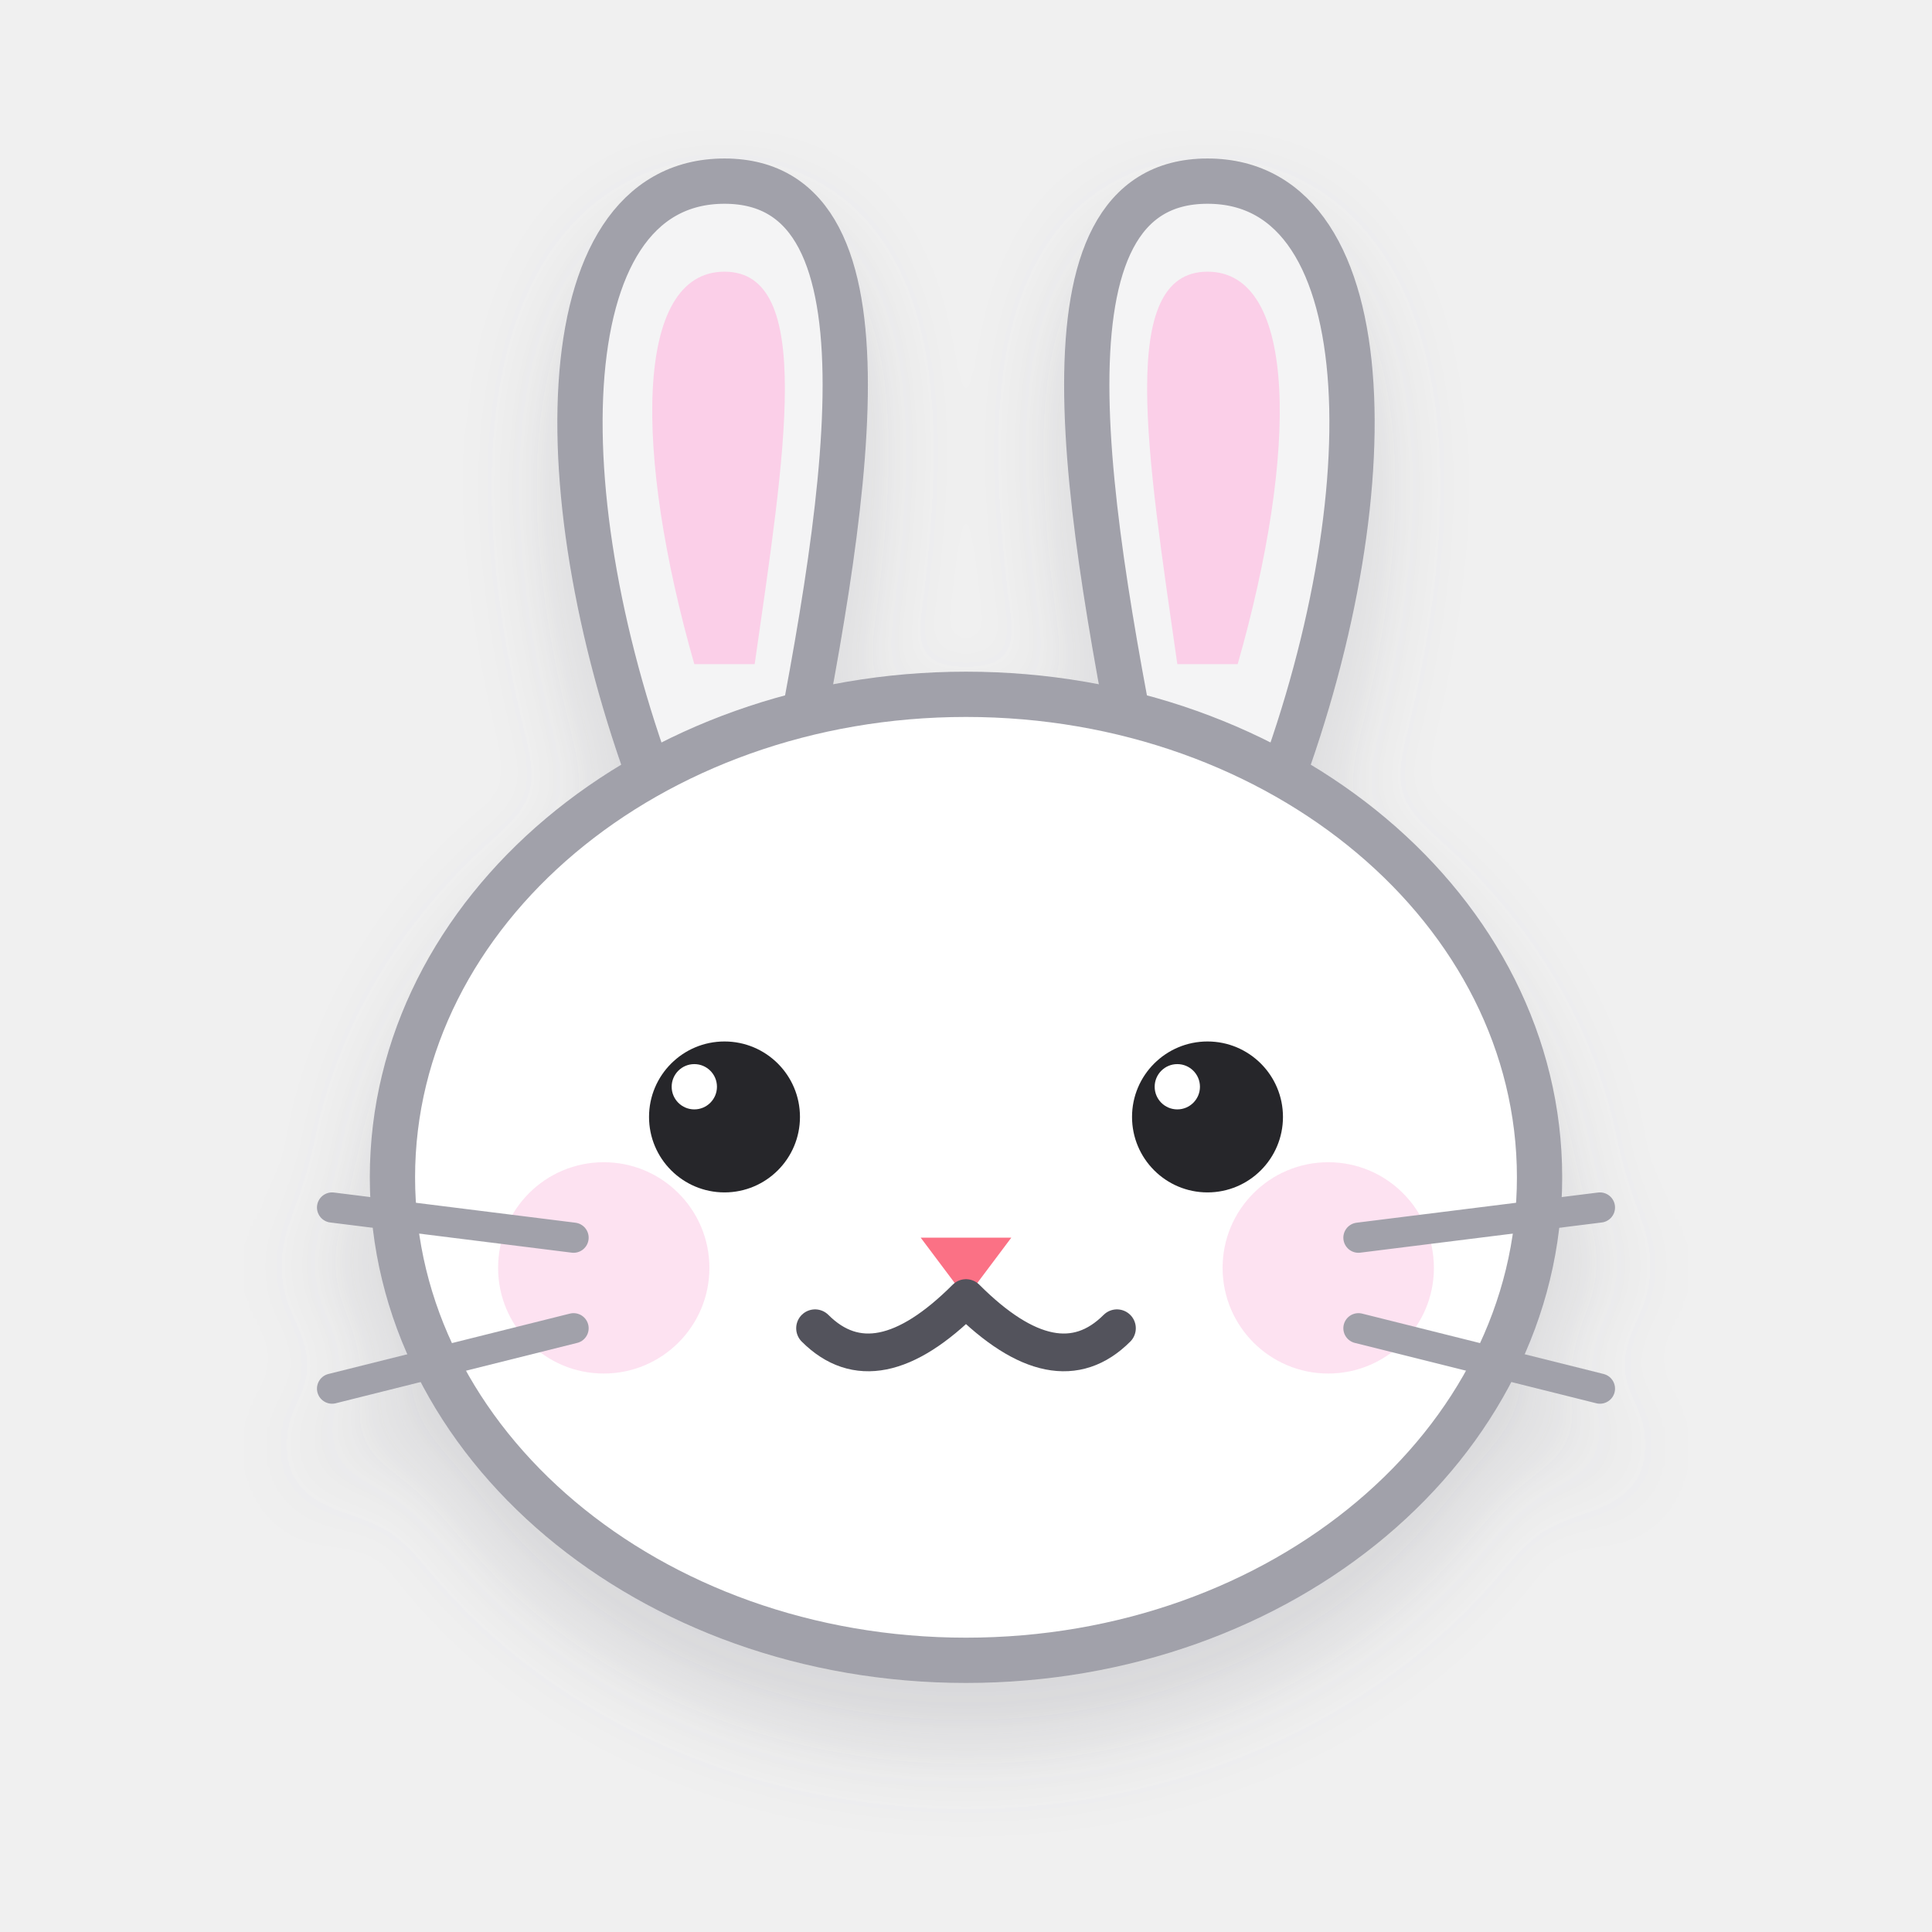
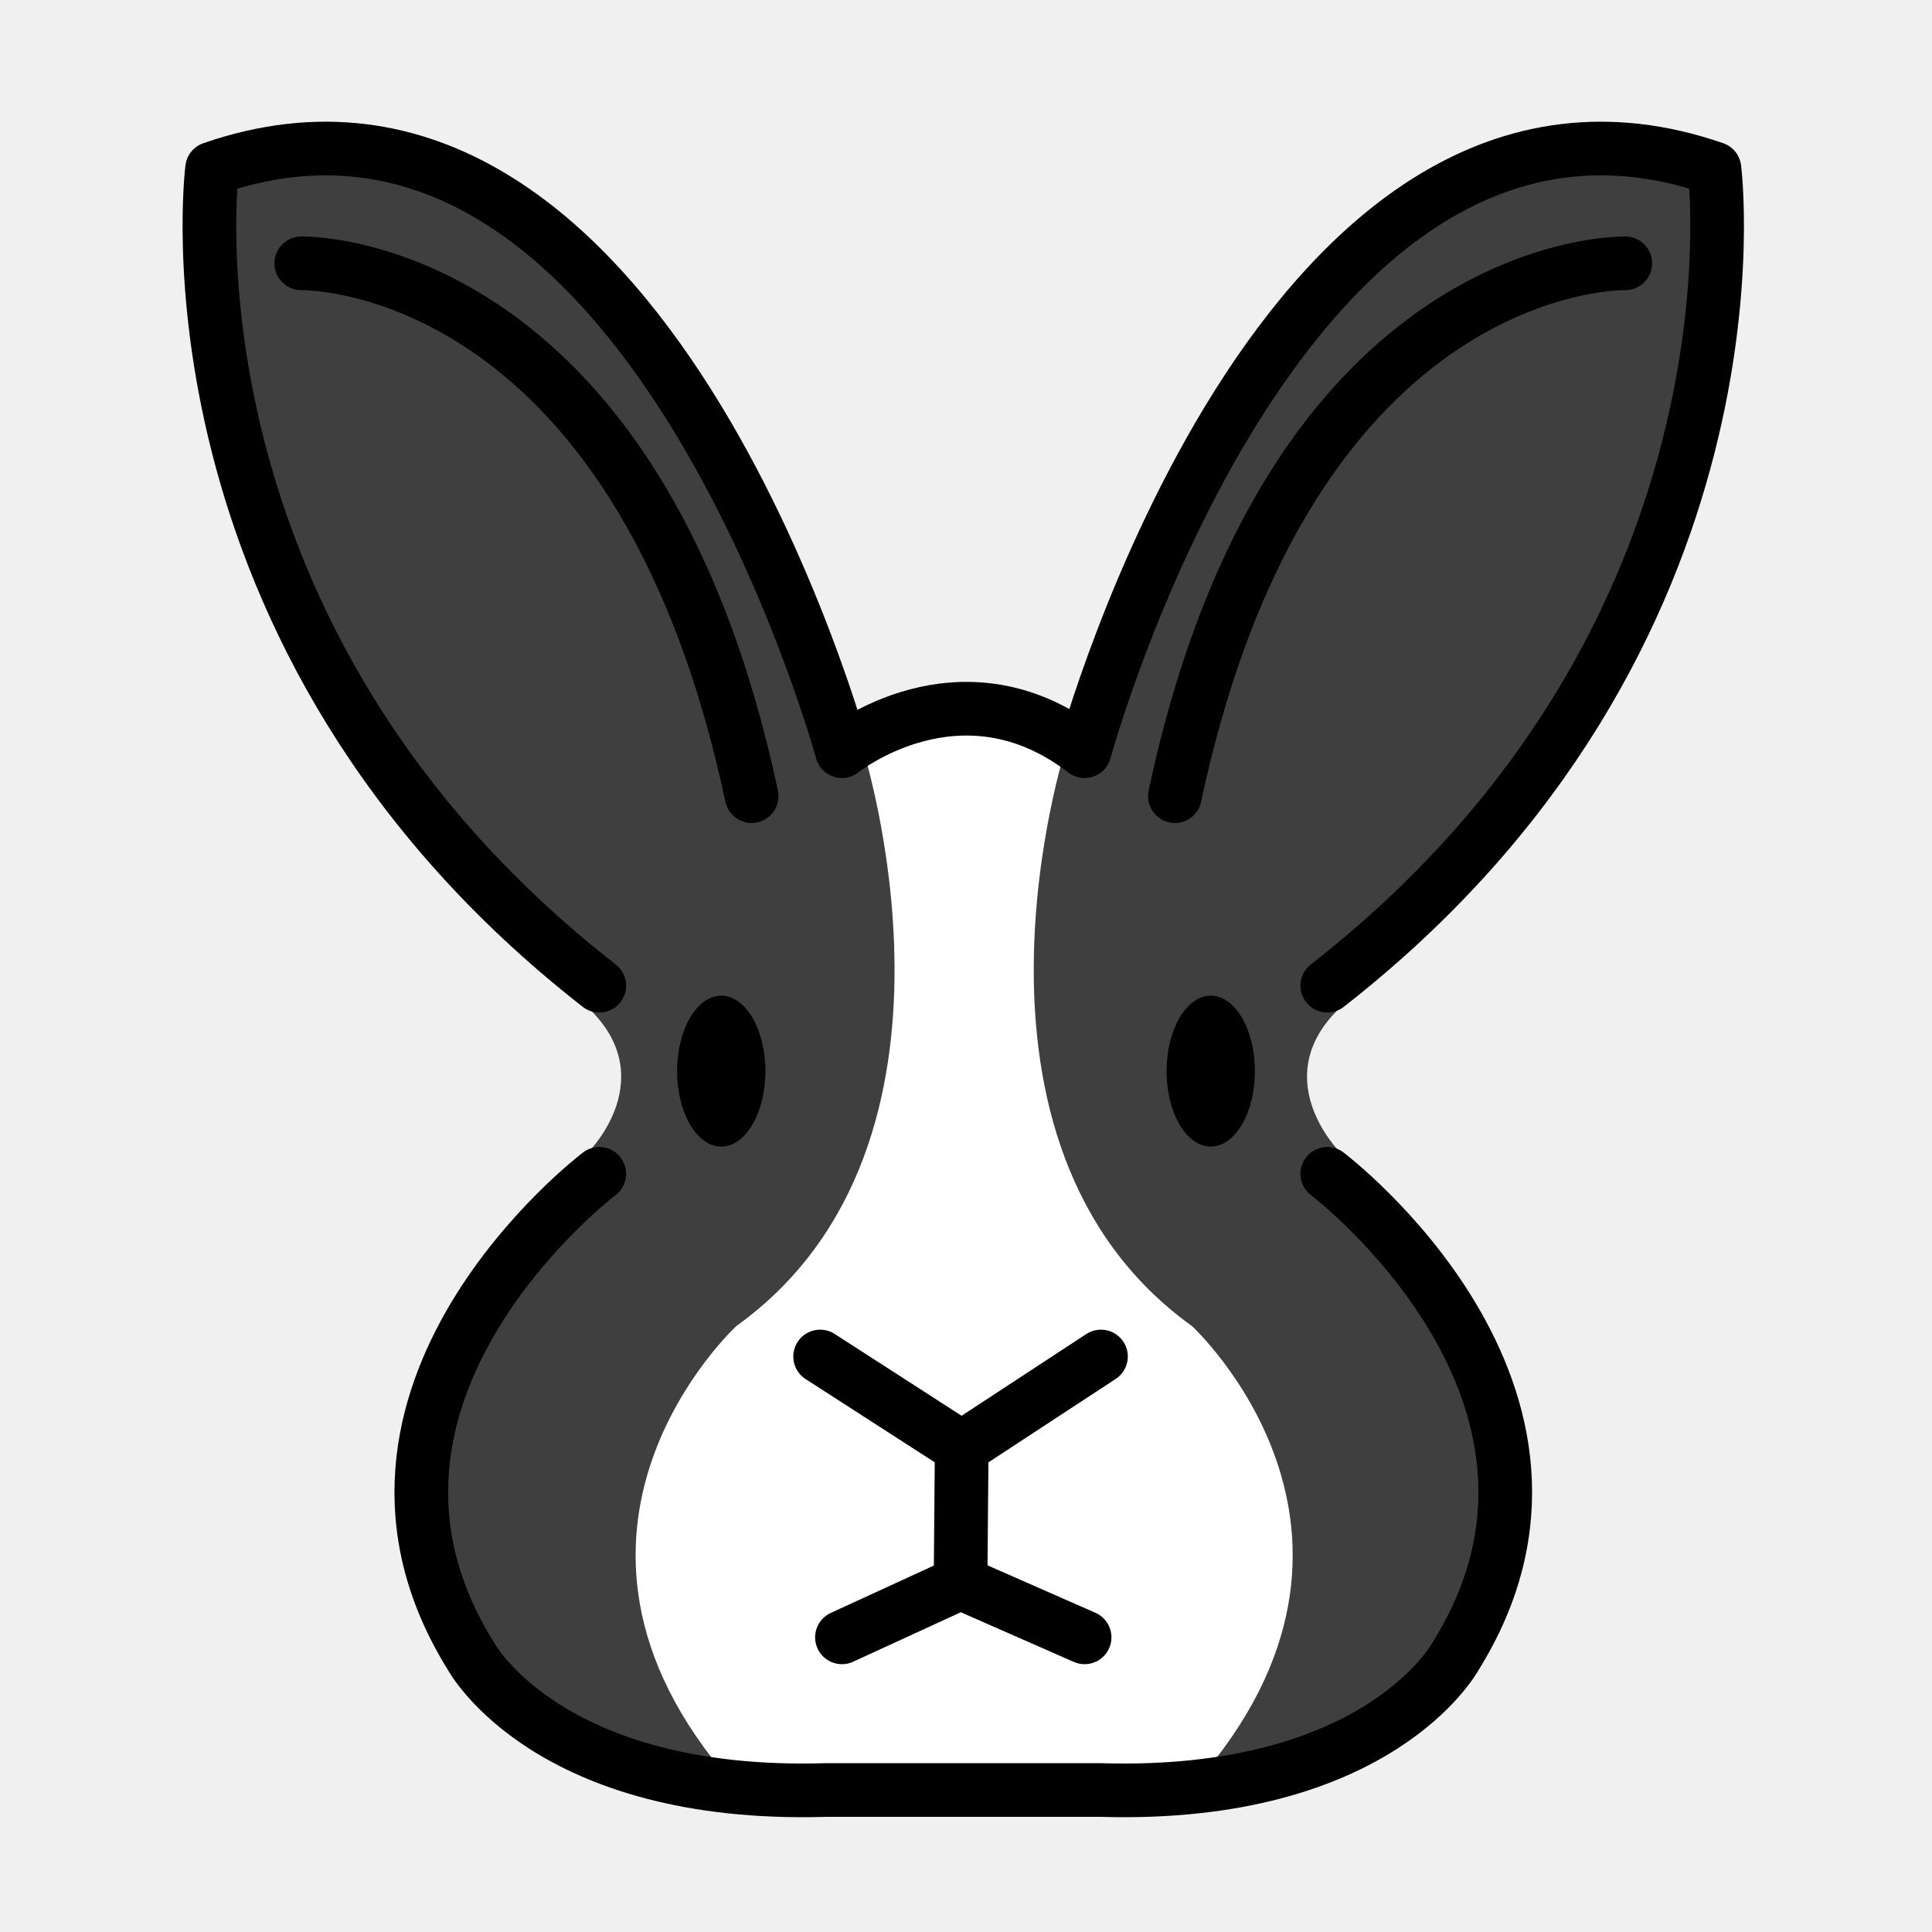
- <svg xmlns="http://www.w3.org/2000/svg" width="128" height="128" viewBox="0 0 128 128">
-   <defs>
-     <filter id="rabShadow" x="-10%" y="-10%" width="130%" height="130%">
-       <feDropShadow dx="0" dy="4" stdDeviation="3" flood-color="#71717A" flood-opacity="0.2" />
-     </filter>
-   </defs>
-   <g filter="url(#rabShadow)">
-     <path d="M44 54 C36 34 36 12 48 12 C60 12 56 34 52 54 Z" fill="#F4F4F5" stroke="#A1A1AA" stroke-width="3" stroke-linejoin="round" />
-     <path d="M84 54 C92 34 92 12 80 12 C68 12 72 34 76 54 Z" fill="#F4F4F5" stroke="#A1A1AA" stroke-width="3" stroke-linejoin="round" />
-     <path d="M46 44 C42 30 42 18 48 18 C54 18 52 30 50 44 Z" fill="#FBCFE8" />
-     <path d="M82 44 C86 30 86 18 80 18 C74 18 76 30 78 44 Z" fill="#FBCFE8" />
-     <ellipse cx="64" cy="78" rx="38" ry="32" fill="#FFFFFF" stroke="#A1A1AA" stroke-width="3" />
-     <circle cx="40" cy="84" r="7" fill="#FBCFE8" opacity="0.6" />
-     <circle cx="88" cy="84" r="7" fill="#FBCFE8" opacity="0.6" />
-     <circle cx="48" cy="74" r="5" fill="#27272A" />
-     <circle cx="80" cy="74" r="5" fill="#27272A" />
-     <circle cx="46" cy="72" r="1.5" fill="#FFF" />
-     <circle cx="78" cy="72" r="1.5" fill="#FFF" />
-     <polygon points="61,82 67,82 64,86" fill="#FB7185" />
-     <path d="M64 86 Q58 92 54 88 M64 86 Q70 92 74 88" fill="none" stroke="#52525B" stroke-width="2.5" stroke-linecap="round" />
-     <path d="M38 82 L22 80 M38 88 L22 92 M90 82 L106 80 M90 88 L106 92" fill="none" stroke="#A1A1AA" stroke-width="2" stroke-linecap="round" />
+ <svg xmlns="http://www.w3.org/2000/svg" id="emoji" viewBox="0 0 72 72">
+   <g id="color">
+     <path fill="#fff" d="m30.921,28.002s3.801-4.523,10.109.405l-.61,11.51,3.918,6.085s4.583,5.503,4.833,6.252,1.75,7.915,1.583,8.248c-.167.333-4.515,5.41-4.515,5.41h-20.185l-3.3-4.893.583-11.1,5.583-5.167,2.833-7-.833-9.75Z" />
+     <path fill="#3f3f3f" d="m39.754,27.752s-4.833,14.833,4.667,21.667c0,0,8.333,7.667.167,17l5.533-1.419,3.227-2.562c.582-.462,1.02-1.081,1.262-1.783l1.21-3.503c.187-.541.277-1.107.265-1.68-.024-1.166-.107-3.166-.388-3.977-1.651-4.77-5.777-8.577-5.777-8.577,0,0-2.833-2.833.167-5.5l5.432-6.759c.397-.493.761-1.012,1.093-1.551l4.309-7.023,2.045-7.244.21-8.048-3.088-1.041-5.667,1-5.833,5-4,6.167-2.667,6.333-2.167,3.5Z" />
+     <path fill="#3f3f3f" d="m32.108,27.752s4.833,14.833-4.667,21.667c0,0-8.333,7.667-.167,17l-4.829-1.438c-.651-.194-1.258-.516-1.784-.947l-2.043-1.675c-.388-.318-.696-.723-.9-1.181l-1.494-3.365c-.305-.686-.422-1.438-.341-2.184.136-1.255.365-3.197.558-4.023.551-2.352,5.498-8.685,5.498-8.685,0,0,2.833-2.833-.167-5.5l-6.1-7.063-4.733-8.27-2.096-7.186-.928-8.183,3.857-.964,5.646,1.069,5.854,4.931,4,6.167,2.667,6.333,2.167,3.5Z" />
+   </g>
+   <g id="line">
+     <path fill="none" stroke="#000" stroke-linecap="round" stroke-linejoin="round" stroke-width="2" d="m60.569,9.813s-12.498-.305-16.784,19.858" />
+     <polyline fill="none" stroke="#000" stroke-linecap="round" stroke-linejoin="round" stroke-width="2" points="41.03 50.553 35.84 53.954 30.564 50.553" />
+     <polyline fill="none" stroke="#000" stroke-linecap="round" stroke-linejoin="round" stroke-width="2" points="31.377 61.019 35.797 58.987 40.42 61.019" />
+     <line x1="35.84" x2="35.797" y1="53.954" y2="58.987" fill="none" stroke="#000" stroke-linecap="round" stroke-linejoin="round" stroke-width="2" />
+     <ellipse cx="45.121" cy="39.918" rx="1.646" ry="2.812" />
+     <path fill="none" stroke="#000" stroke-linecap="round" stroke-linejoin="round" stroke-width="2" d="m22.333,36.734C5.669,23.727,7.904,6.282,7.904,6.282,23.959.726,31.377,27.995,31.377,27.995c0,0,4.413-3.561,9.043,0,0,0,7.418-27.269,23.472-21.713,0,0,2.236,17.445-14.429,30.451" />
+     <path fill="none" stroke="#000" stroke-linecap="round" stroke-linejoin="round" stroke-width="2" d="m11.227,9.813s12.498-.305,16.784,19.858" />
+     <path fill="none" stroke="#000" stroke-linecap="round" stroke-linejoin="round" stroke-width="2" d="m22.333,43.745s-10.873,8.231-4.776,17.985c0,0,2.845,5.284,13.21,4.979h10.263c10.364.305,13.21-4.979,13.21-4.979,6.097-9.755-4.776-17.985-4.776-17.985" />
+     <ellipse cx="26.879" cy="39.918" rx="1.646" ry="2.812" />
  </g>
</svg>
